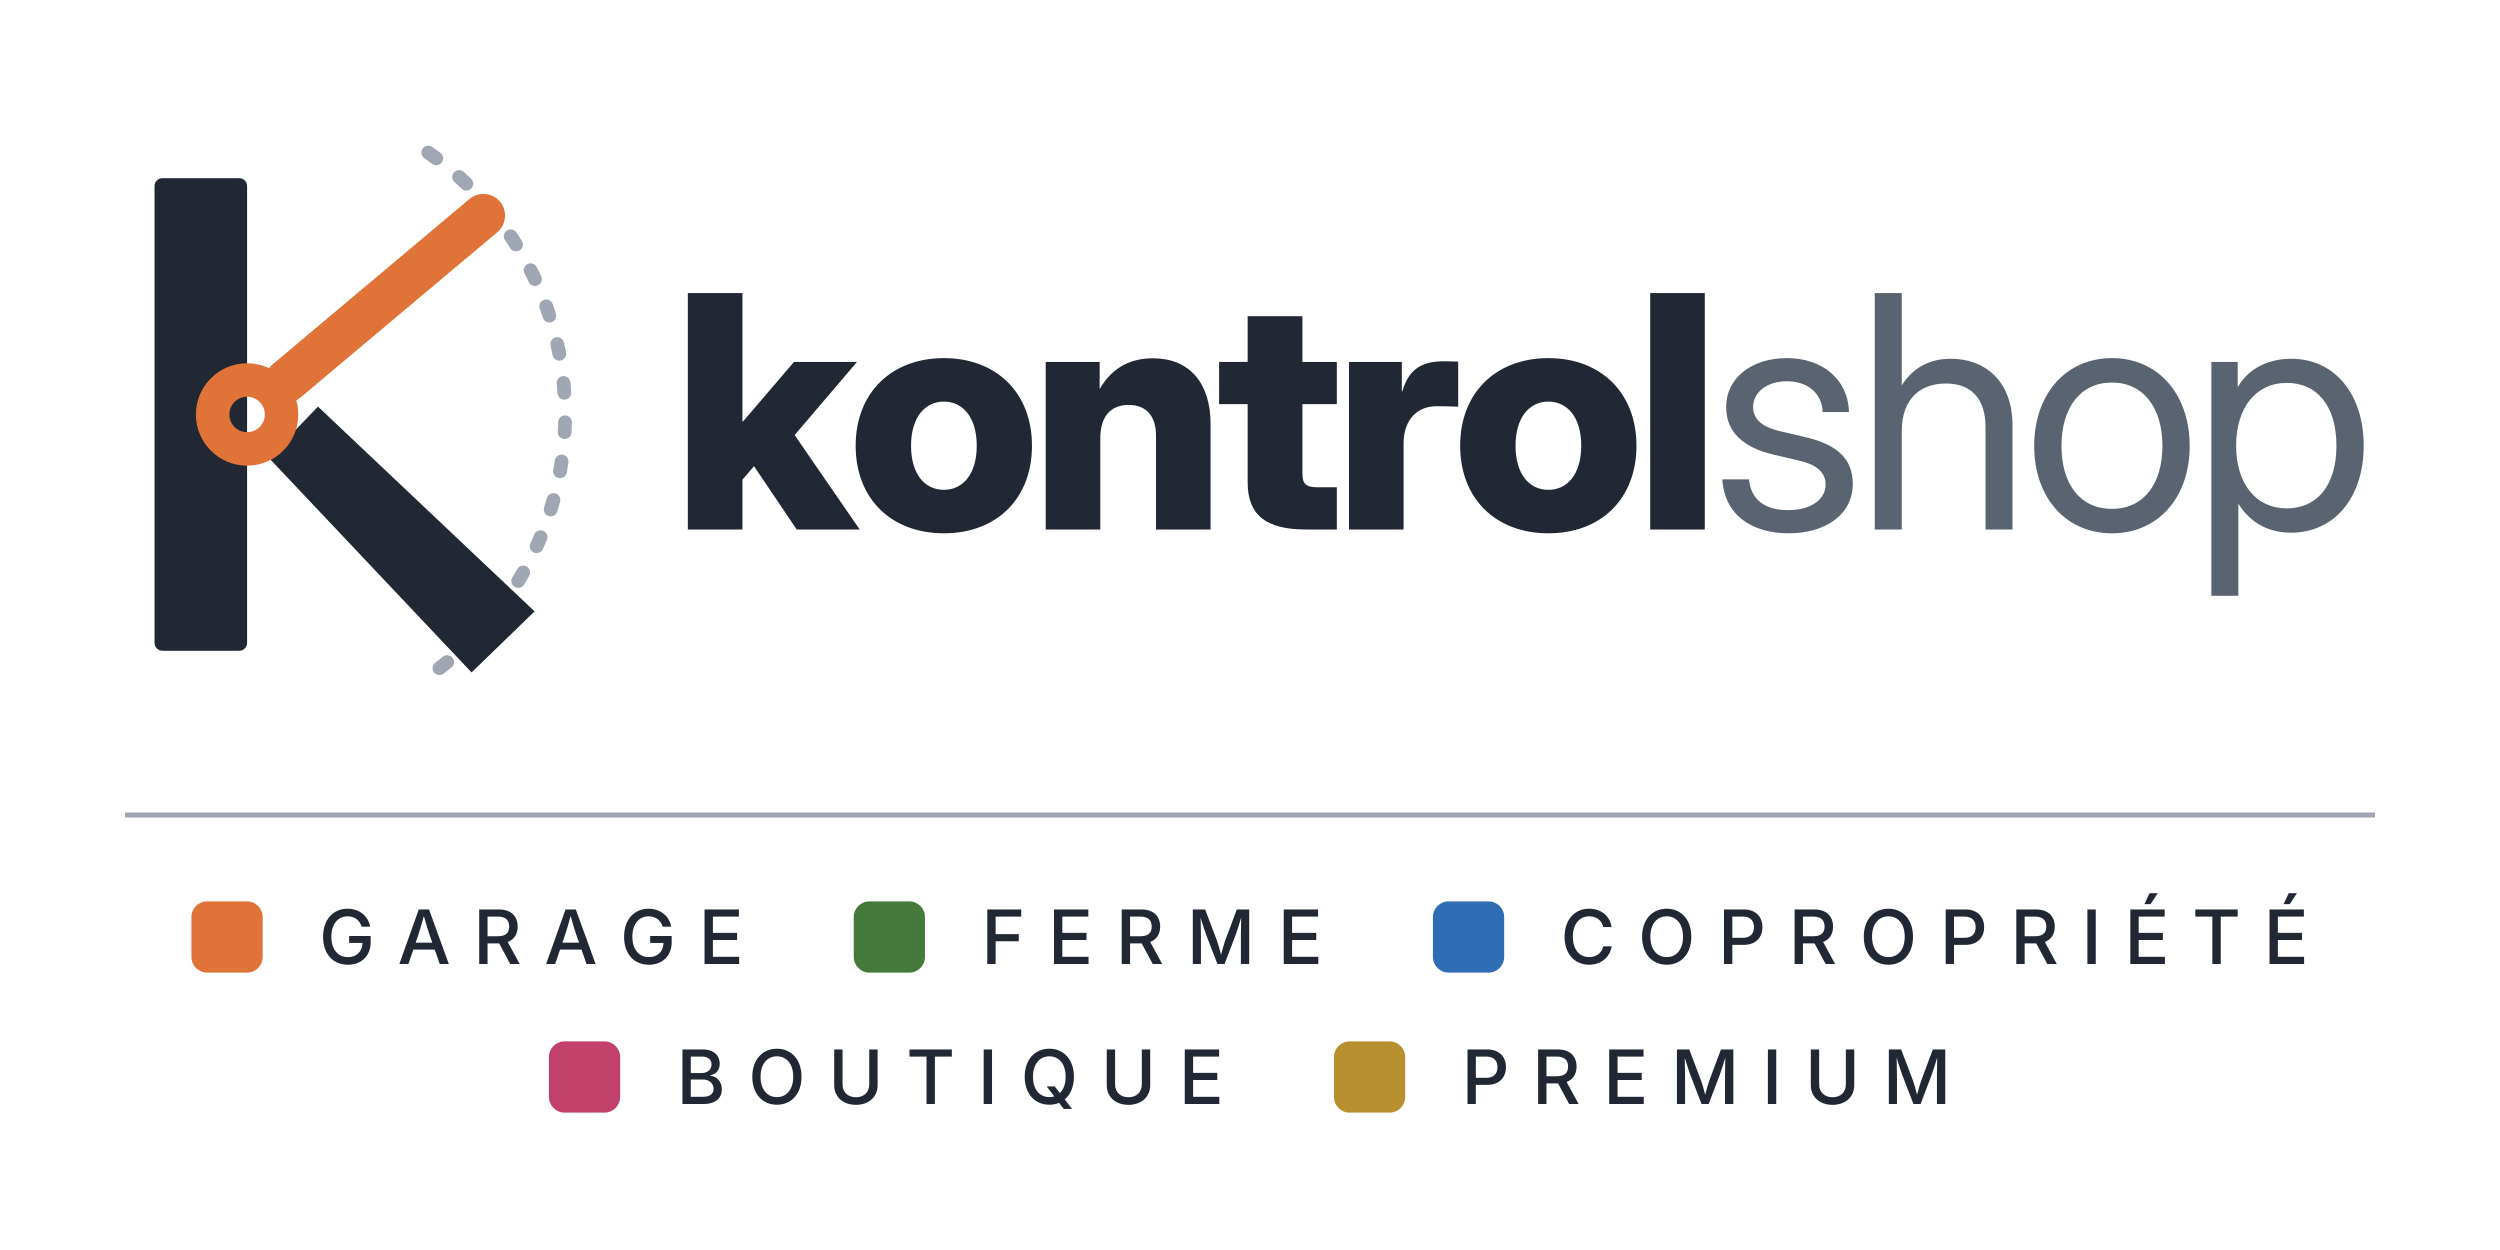
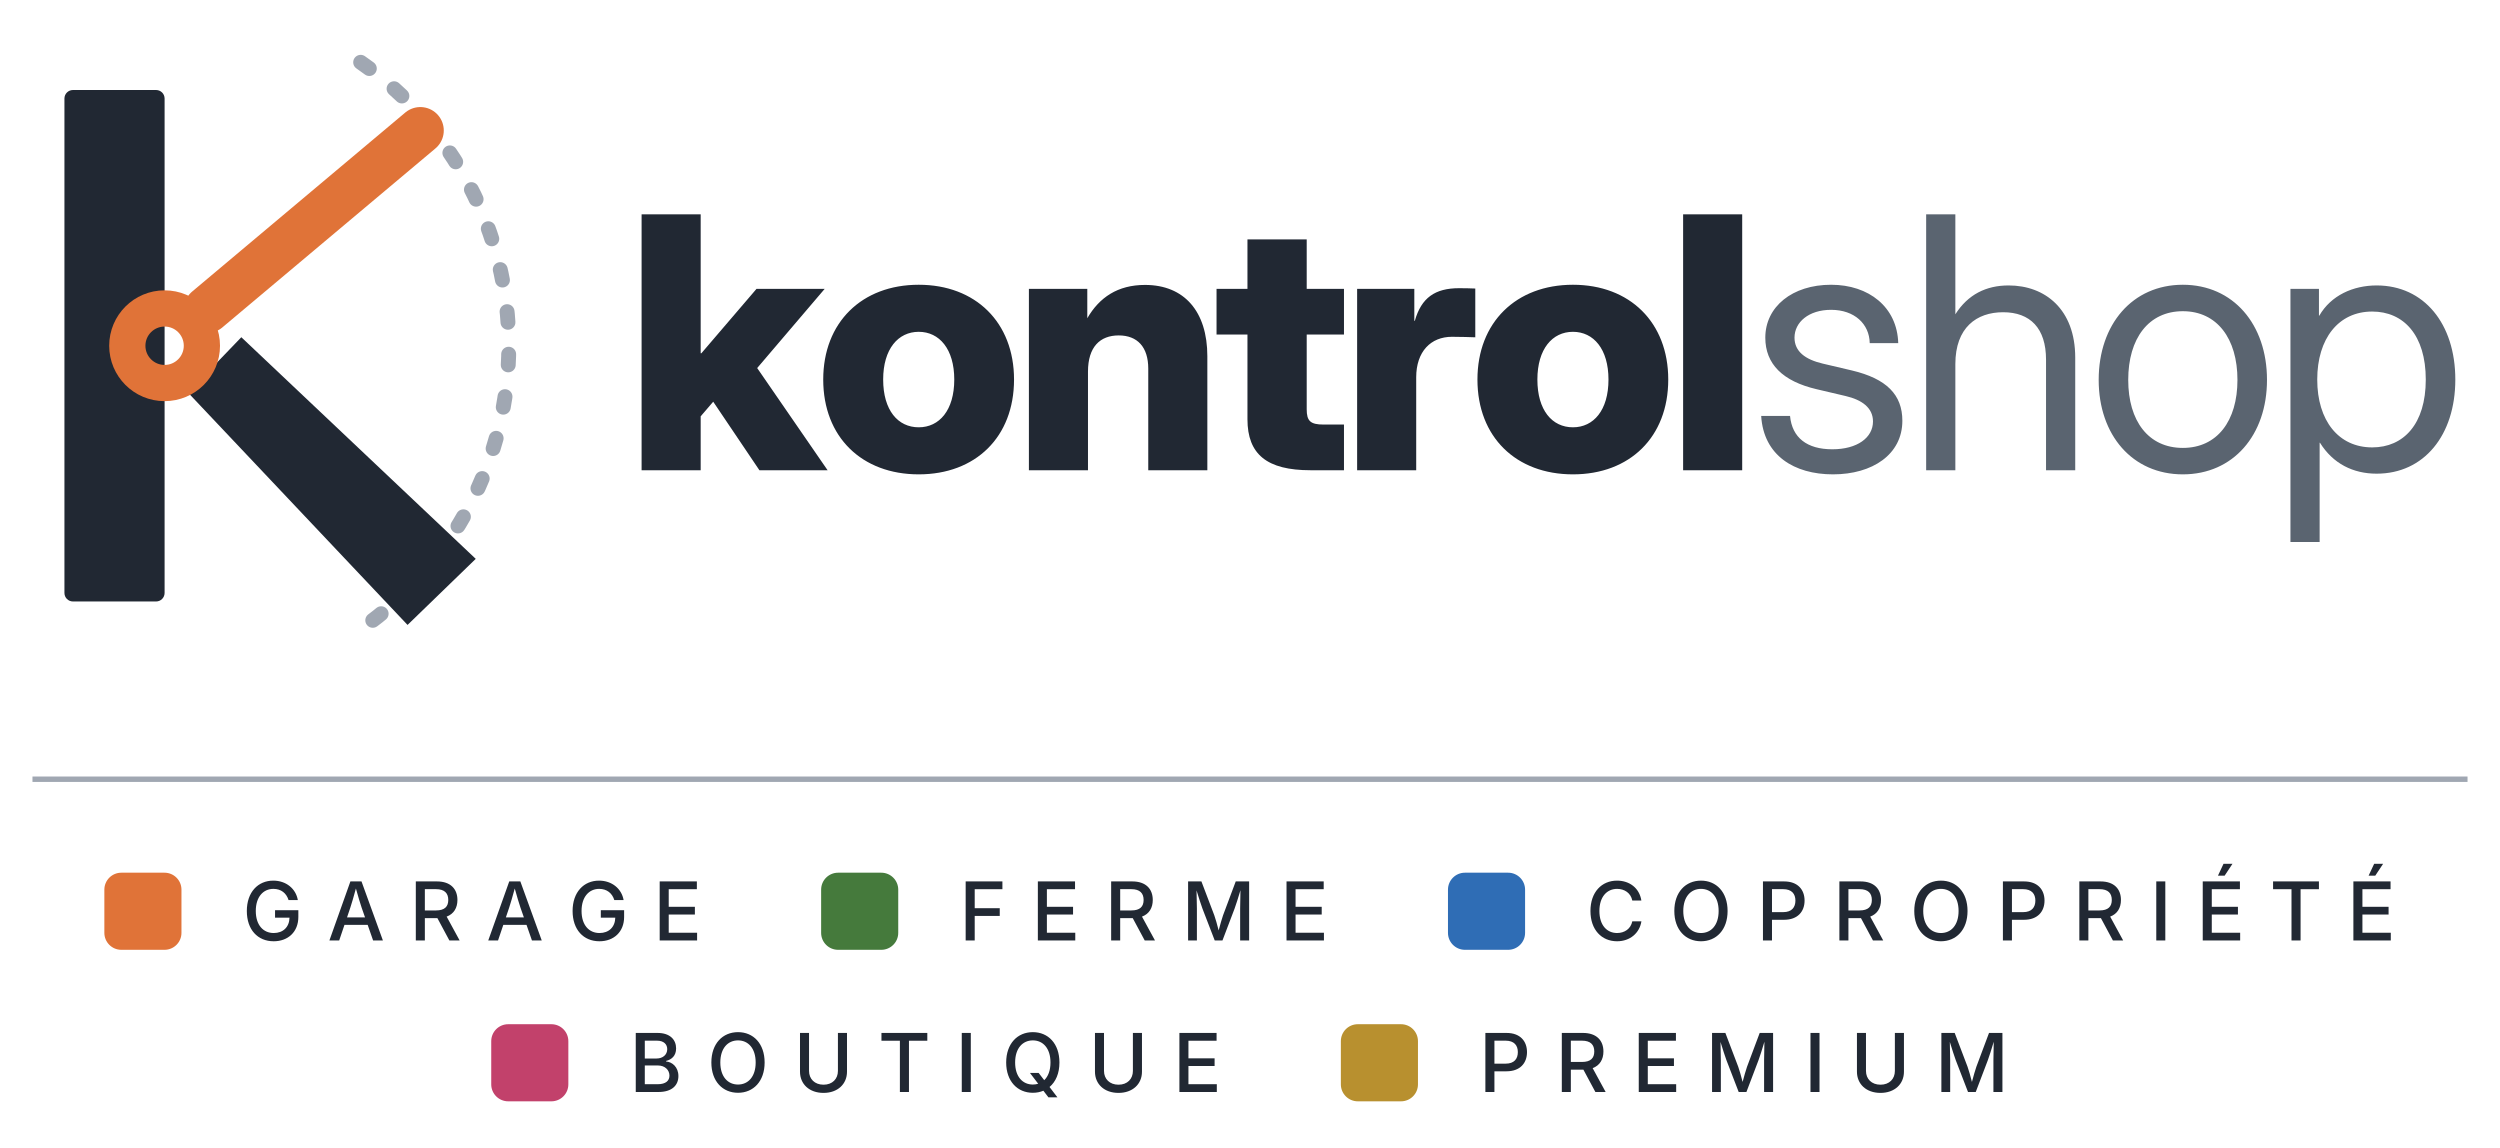
- <svg xmlns="http://www.w3.org/2000/svg" viewBox="0 0 1000 500" width="1000" height="500" role="img">
-   <g transform="translate(50.00 50.00) scale(0.78767) translate(-478 -240)">
+ <svg xmlns="http://www.w3.org/2000/svg" viewBox="0 0 924 424" width="924" height="424" role="img">
+   <g transform="translate(12.00 12.00) scale(0.78767) translate(-478 -240)">
    <path d="M 632 254 A 162 162 0 0 1 632 520" fill="none" stroke="#a0a7b2" stroke-width="7" stroke-linecap="round" stroke-dasharray="5 15" />
    <rect x="493" y="267" width="47" height="240" rx="4" fill="#212833" />
    <polygon points="551,409 576,383 686,487 654,518" fill="#212833" />
    <line x1="560" y1="370" x2="660" y2="286" stroke="#e07338" stroke-width="22" stroke-linecap="round" />
    <circle cx="540" cy="387" r="17.5" fill="none" stroke="#e07338" stroke-width="17" />
  </g>
-   <path d="M275.135 211.8H296.971V191.868L301.605 186.473L318.68 211.8H343.88L317.855 174.031L342.801 144.769H317.601L297.225 168.572H296.971V117.22H275.135ZM377.558 213.323C398.569 213.323 412.788 199.549 412.788 178.284C412.788 157.147 398.569 143.245 377.558 143.245C356.547 143.245 342.265 157.147 342.265 178.284C342.265 199.549 356.547 213.323 377.558 213.323ZM377.558 195.931C369.877 195.931 364.418 189.647 364.418 178.284C364.418 166.986 369.941 160.638 377.558 160.638C385.175 160.638 390.698 166.986 390.698 178.284C390.698 189.647 385.175 195.931 377.558 195.931ZM440.118 175.364C440.118 166.224 444.561 161.971 451.48 161.971C458.399 161.971 462.398 166.287 462.398 174.222V211.8H484.234V169.652C484.234 153.148 475.728 143.309 461.192 143.309C451.099 143.309 444.308 147.943 439.864 155.623V144.769H418.282V211.8H440.118ZM534.734 144.769H520.959V126.488H499.06V144.769H487.634V161.654H499.06V192.947C499.06 205.96 506.296 211.8 522.356 211.8H534.734V194.915H527.18C522.292 194.915 520.959 193.582 520.959 189.266V161.654H534.734ZM539.593 211.8H561.429V177.459C561.429 167.938 566.825 162.479 574.633 162.479C577.806 162.479 581.678 162.606 583.265 162.669V144.642C581.488 144.578 579.647 144.515 577.299 144.515C568.348 144.515 563.334 148.07 560.922 156.575H560.731V144.769H539.593ZM619.356 213.323C640.366 213.323 654.585 199.549 654.585 178.284C654.585 157.147 640.366 143.245 619.356 143.245C598.345 143.245 584.063 157.147 584.063 178.284C584.063 199.549 598.345 213.323 619.356 213.323ZM619.356 195.931C611.675 195.931 606.216 189.647 606.216 178.284C606.216 166.986 611.738 160.638 619.356 160.638C626.973 160.638 632.495 166.986 632.495 178.284C632.495 189.647 626.973 195.931 619.356 195.931ZM681.916 117.22H660.08V211.8H681.916Z" fill="#212833" />
-   <path d="M715.467 213.323C730.066 213.323 741.111 205.96 741.111 193.519C741.111 183.87 735.271 177.967 722.449 174.92L711.658 172.381C705.183 170.858 701.248 167.874 701.248 162.796C701.248 157.083 706.516 152.513 714.768 152.513C723.401 152.513 728.924 157.718 729.051 164.827H739.588C739.207 151.497 728.733 143.245 714.768 143.245C700.423 143.245 690.457 151.37 690.457 162.796C690.457 172.571 696.932 178.919 709.373 181.839L720.164 184.378C726.131 185.775 730.257 188.695 730.257 193.773C730.257 199.739 724.48 204.056 715.213 204.056C705.818 204.056 700.359 199.739 699.598 191.741H688.933C689.822 206.341 701.121 213.323 715.467 213.323ZM760.698 172.571C760.698 159.051 768.569 153.402 778.344 153.402C788.373 153.402 794.213 159.305 794.213 170.921V211.8H805.004V170.159C805.004 152.322 793.896 143.499 780.375 143.499C772.06 143.499 765.331 146.863 760.698 154.163V117.22H749.907V211.8H760.698ZM844.776 213.323C863.375 213.323 875.88 198.851 875.88 178.411C875.88 157.845 863.375 143.245 844.776 143.245C826.177 143.245 813.673 157.845 813.673 178.411C813.673 198.851 826.177 213.323 844.776 213.323ZM844.776 203.548C832.081 203.548 824.591 193.646 824.591 178.411C824.591 163.05 832.144 153.021 844.776 153.021C857.408 153.021 864.962 163.113 864.962 178.411C864.962 193.582 857.471 203.548 844.776 203.548ZM884.548 238.333H895.339V201.644H895.466C900.29 209.388 907.717 213.07 916.413 213.07C933.869 213.07 945.485 198.914 945.485 178.284C945.485 157.591 933.869 143.499 916.413 143.499C907.717 143.499 899.528 147.181 895.212 154.671H895.085V144.769H884.548ZM914.763 203.358C902.321 203.358 894.45 193.455 894.45 178.284C894.45 163.113 902.321 153.148 914.763 153.148C926.379 153.148 934.567 161.844 934.567 178.284C934.567 194.725 926.379 203.358 914.763 203.358Z" fill="#5a6470" />
-   <line x1="50" y1="326" x2="950" y2="326" stroke="#a0a7b2" stroke-width="2" />
-   <rect x="76.57" y="360.55" width="28.50" height="28.50" rx="6.27" fill="#e07338" />
-   <path d="M139.159 385.893C144.447 385.893 148.27 382.436 148.27 376.913V374.409H139.657V377.163H145.003C144.93 380.649 142.63 382.846 139.173 382.846C135.321 382.846 132.538 379.946 132.538 374.687C132.538 369.413 135.365 366.528 139.042 366.528C141.913 366.528 143.861 368.124 144.652 370.673H148.08C147.347 366.425 143.714 363.481 139.012 363.481C133.358 363.481 129.227 367.729 129.227 374.702C129.227 381.601 133.226 385.893 139.159 385.893ZM159.746 385.6H163.364L165.312 379.843H173.896L175.903 385.6H179.521L171.611 363.774H167.509ZM166.264 377.06 167.48 373.456C168.022 371.787 168.696 369.516 169.545 366.396C170.41 369.487 171.069 371.713 171.655 373.456L172.915 377.06ZM191.685 385.6H195.025V377.353H199.478C199.537 377.353 199.61 377.353 199.668 377.353L204.092 385.6H207.886L203.082 376.782C205.733 375.786 207.066 373.559 207.066 370.629C207.066 366.601 204.561 363.774 199.507 363.774H191.685ZM195.025 374.496V366.63H199.127C202.349 366.63 203.682 368.168 203.682 370.629C203.682 373.076 202.349 374.496 199.156 374.496ZM218.454 385.6H222.072L224.02 379.843H232.604L234.611 385.6H238.229L230.319 363.774H226.217ZM224.972 377.06 226.188 373.456C226.73 371.787 227.404 369.516 228.253 366.396C229.118 369.487 229.777 371.713 230.363 373.456L231.623 377.06ZM259.563 385.893C264.851 385.893 268.674 382.436 268.674 376.913V374.409H260.061V377.163H265.408C265.335 380.649 263.035 382.846 259.578 382.846C255.725 382.846 252.942 379.946 252.942 374.687C252.942 369.413 255.769 366.528 259.446 366.528C262.317 366.528 264.265 368.124 265.056 370.673H268.484C267.752 366.425 264.119 363.481 259.417 363.481C253.762 363.481 249.631 367.729 249.631 374.702C249.631 381.601 253.63 385.893 259.563 385.893ZM281.82 385.6H295.648V382.729H285.16V376.005H294.828V373.149H285.16V366.645H295.56V363.774H281.82Z" fill="#212833" />
-   <rect x="341.49" y="360.55" width="28.50" height="28.50" rx="6.27" fill="#457a3c" />
-   <path d="M394.911 385.6H398.251V376.518H407.508V373.662H398.251V366.645H408.49V363.774H394.911ZM421.591 385.6H435.419V382.729H424.931V376.005H434.599V373.149H424.931V366.645H435.332V363.774H421.591ZM448.682 385.6H452.022V377.353H456.475C456.534 377.353 456.607 377.353 456.666 377.353L461.089 385.6H464.883L460.079 376.782C462.73 375.786 464.063 373.559 464.063 370.629C464.063 366.601 461.558 363.774 456.504 363.774H448.682ZM452.022 374.496V366.63H456.124C459.346 366.63 460.679 368.168 460.679 370.629C460.679 373.076 459.346 374.496 456.153 374.496ZM477.121 385.6H480.373V373.852C480.373 372.182 480.299 369.384 480.241 367.099C481.076 369.794 481.94 372.534 482.438 373.852L486.964 385.6H489.821L494.289 373.852C494.787 372.49 495.695 369.677 496.471 367.026C496.427 369.457 496.354 372.241 496.354 373.852V385.6H499.679V363.774H494.728L490.041 376.298C489.616 377.499 488.927 379.931 488.415 381.879C487.917 379.887 487.228 377.47 486.803 376.298L482.043 363.774H477.121ZM513.499 385.6H527.327V382.729H516.838V376.005H526.506V373.149H516.838V366.645H527.239V363.774H513.499Z" fill="#212833" />
-   <rect x="573.17" y="360.55" width="28.50" height="28.50" rx="6.27" fill="#2f6db5" />
-   <path d="M635.657 385.893C640.476 385.893 643.992 382.846 644.666 378.525H641.296C640.74 381.308 638.411 382.846 635.686 382.846C631.951 382.846 629.138 380.004 629.138 374.702C629.138 369.428 631.936 366.528 635.686 366.528C638.411 366.528 640.74 368.051 641.296 370.834H644.651C643.918 366.205 640.256 363.481 635.657 363.481C630.002 363.481 625.828 367.7 625.828 374.702C625.828 381.674 629.988 385.893 635.657 385.893ZM666.688 385.893C672.342 385.893 676.517 381.674 676.517 374.702C676.517 367.7 672.342 363.481 666.688 363.481C661.019 363.481 656.83 367.7 656.83 374.702C656.83 381.674 661.019 385.893 666.688 385.893ZM666.688 382.846C662.938 382.846 660.14 379.975 660.14 374.702C660.14 369.413 662.938 366.528 666.688 366.528C670.409 366.528 673.207 369.399 673.207 374.702C673.207 379.975 670.409 382.846 666.688 382.846ZM689.589 385.6H692.929V377.954H697.382C702.451 377.954 704.97 374.892 704.97 370.864C704.97 366.835 702.465 363.774 697.412 363.774H689.589ZM692.929 375.126V366.63H697.031C700.268 366.63 701.586 368.403 701.586 370.864C701.586 373.325 700.268 375.126 697.06 375.126ZM717.837 385.6H721.177V377.353H725.63C725.689 377.353 725.762 377.353 725.821 377.353L730.245 385.6H734.039L729.234 376.782C731.885 375.786 733.218 373.559 733.218 370.629C733.218 366.601 730.713 363.774 725.66 363.774H717.837ZM721.177 374.496V366.63H725.279C728.502 366.63 729.835 368.168 729.835 370.629C729.835 373.076 728.502 374.496 725.308 374.496ZM755.373 385.893C761.027 385.893 765.202 381.674 765.202 374.702C765.202 367.7 761.027 363.481 755.373 363.481C749.704 363.481 745.514 367.7 745.514 374.702C745.514 381.674 749.704 385.893 755.373 385.893ZM755.373 382.846C751.623 382.846 748.825 379.975 748.825 374.702C748.825 369.413 751.623 366.528 755.373 366.528C759.093 366.528 761.891 369.399 761.891 374.702C761.891 379.975 759.093 382.846 755.373 382.846ZM778.274 385.6H781.614V377.954H786.067C791.135 377.954 793.655 374.892 793.655 370.864C793.655 366.835 791.15 363.774 786.096 363.774H778.274ZM781.614 375.126V366.63H785.715C788.953 366.63 790.271 368.403 790.271 370.864C790.271 373.325 788.953 375.126 785.745 375.126ZM806.522 385.6H809.862V377.353H814.315C814.374 377.353 814.447 377.353 814.505 377.353L818.929 385.6H822.723L817.918 376.782C820.57 375.786 821.903 373.559 821.903 370.629C821.903 366.601 819.398 363.774 814.344 363.774H806.522ZM809.862 374.496V366.63H813.963C817.186 366.63 818.519 368.168 818.519 370.629C818.519 373.076 817.186 374.496 813.993 374.496ZM838.3 363.774H834.96V385.6H838.3ZM852.134 385.6H865.962V382.729H855.474V376.005H865.142V373.149H855.474V366.645H865.875V363.774H852.134ZM857.759 361.65H860.22L863.121 357.27H859.81ZM878.127 366.645H884.938V385.6H888.293V366.645H895.075V363.774H878.127ZM907.81 385.6H921.638V382.729H911.15V376.005H920.818V373.149H911.15V366.645H921.55V363.774H907.81ZM913.435 361.65H915.896L918.796 357.27H915.486Z" fill="#212833" />
-   <rect x="219.56" y="416.55" width="28.50" height="28.50" rx="6.27" fill="#c2416b" />
-   <path d="M272.978 441.6H281.371C286.439 441.6 288.739 439.066 288.739 435.711C288.739 432.357 286.381 430.453 284.198 430.335V430.116C286.22 429.618 287.89 428.226 287.89 425.501C287.89 422.279 285.648 419.774 281.02 419.774H272.978ZM276.317 438.729V431.8H281.166C283.773 431.8 285.429 433.485 285.429 435.55C285.429 437.367 284.169 438.729 281.034 438.729ZM276.317 429.222V422.63H280.785C283.378 422.63 284.608 423.993 284.608 425.78C284.608 427.874 282.909 429.222 280.697 429.222ZM310.776 441.893C316.431 441.893 320.606 437.674 320.606 430.702C320.606 423.7 316.431 419.481 310.776 419.481C305.107 419.481 300.918 423.7 300.918 430.702C300.918 437.674 305.107 441.893 310.776 441.893ZM310.776 438.846C307.026 438.846 304.229 435.975 304.229 430.702C304.229 425.413 307.026 422.528 310.776 422.528C314.497 422.528 317.295 425.399 317.295 430.702C317.295 435.975 314.497 438.846 310.776 438.846ZM342.379 441.937C347.594 441.937 351.051 438.685 351.051 434.1V419.774H347.696V433.822C347.696 436.766 345.66 438.905 342.379 438.905C339.083 438.905 337.018 436.766 337.018 433.822V419.774H333.678V434.1C333.678 438.685 337.12 441.937 342.379 441.937ZM363.786 422.645H370.598V441.6H373.952V422.645H380.734V419.774H363.786ZM396.81 419.774H393.47V441.6H396.81ZM419.74 441.893C421.147 441.893 422.45 441.629 423.637 441.131L425.497 443.578H428.822L425.907 439.754C428.178 437.85 429.569 434.745 429.569 430.702C429.569 423.7 425.395 419.481 419.74 419.481C414.071 419.481 409.882 423.7 409.882 430.702C409.882 437.674 414.071 441.893 419.74 441.893ZM418.671 434.554 421.718 438.553C421.088 438.744 420.429 438.846 419.74 438.846C415.99 438.846 413.192 435.975 413.192 430.702C413.192 425.413 415.99 422.528 419.74 422.528C423.461 422.528 426.259 425.399 426.259 430.702C426.259 433.675 425.38 435.872 423.944 437.235L421.879 434.554ZM451.401 441.937C456.616 441.937 460.073 438.685 460.073 434.1V419.774H456.719V433.822C456.719 436.766 454.683 438.905 451.401 438.905C448.106 438.905 446.04 436.766 446.04 433.822V419.774H442.7V434.1C442.7 438.685 446.143 441.937 451.401 441.937ZM473.907 441.6H487.735V438.729H477.247V432.005H486.915V429.149H477.247V422.645H487.648V419.774H473.907Z" fill="#212833" />
-   <rect x="533.58" y="416.55" width="28.50" height="28.50" rx="6.27" fill="#b8902f" />
-   <path d="M586.998 441.6H590.338V433.954H594.791C599.859 433.954 602.379 430.892 602.379 426.864C602.379 422.835 599.874 419.774 594.82 419.774H586.998ZM590.338 431.126V422.63H594.439C597.677 422.63 598.995 424.403 598.995 426.864C598.995 429.325 597.677 431.126 594.469 431.126ZM615.246 441.6H618.586V433.353H623.039C623.098 433.353 623.171 433.353 623.23 433.353L627.653 441.6H631.447L626.643 432.782C629.294 431.786 630.627 429.559 630.627 426.629C630.627 422.601 628.122 419.774 623.068 419.774H615.246ZM618.586 430.496V422.63H622.688C625.91 422.63 627.243 424.168 627.243 426.629C627.243 429.076 625.91 430.496 622.717 430.496ZM643.685 441.6H657.513V438.729H647.024V432.005H656.692V429.149H647.024V422.645H657.425V419.774H643.685ZM670.775 441.6H674.027V429.852C674.027 428.182 673.954 425.384 673.896 423.099C674.731 425.794 675.595 428.534 676.093 429.852L680.619 441.6H683.476L687.943 429.852C688.441 428.49 689.35 425.677 690.126 423.026C690.082 425.457 690.009 428.241 690.009 429.852V441.6H693.334V419.774H688.383L683.695 432.298C683.271 433.499 682.582 435.931 682.069 437.879C681.571 435.887 680.883 433.47 680.458 432.298L675.697 419.774H670.775ZM710.493 419.774H707.153V441.6H710.493ZM733.028 441.937C738.243 441.937 741.7 438.685 741.7 434.1V419.774H738.346V433.822C738.346 436.766 736.31 438.905 733.028 438.905C729.732 438.905 727.667 436.766 727.667 433.822V419.774H724.327V434.1C724.327 438.685 727.77 441.937 733.028 441.937ZM755.534 441.6H758.786V429.852C758.786 428.182 758.713 425.384 758.654 423.099C759.489 425.794 760.354 428.534 760.852 429.852L765.378 441.6H768.234L772.702 429.852C773.2 428.49 774.108 425.677 774.885 423.026C774.841 425.457 774.768 428.241 774.768 429.852V441.6H778.093V419.774H773.142L768.454 432.298C768.029 433.499 767.341 435.931 766.828 437.879C766.33 435.887 765.642 433.47 765.217 432.298L760.456 419.774H755.534Z" fill="#212833" />
+   <path d="M237.135 173.8H258.971V153.868L263.605 148.473L280.68 173.8H305.88L279.855 136.031L304.801 106.769H279.601L259.225 130.572H258.971V79.22H237.135ZM339.558 175.323C360.569 175.323 374.788 161.549 374.788 140.284C374.788 119.147 360.569 105.245 339.558 105.245C318.547 105.245 304.265 119.147 304.265 140.284C304.265 161.549 318.547 175.323 339.558 175.323ZM339.558 157.931C331.877 157.931 326.418 151.647 326.418 140.284C326.418 128.986 331.941 122.638 339.558 122.638C347.175 122.638 352.698 128.986 352.698 140.284C352.698 151.647 347.175 157.931 339.558 157.931ZM402.118 137.364C402.118 128.224 406.561 123.971 413.48 123.971C420.399 123.971 424.398 128.287 424.398 136.222V173.8H446.234V131.652C446.234 115.148 437.728 105.309 423.192 105.309C413.099 105.309 406.308 109.943 401.864 117.623V106.769H380.282V173.8H402.118ZM496.734 106.769H482.959V88.488H461.06V106.769H449.634V123.654H461.06V154.947C461.06 167.96 468.296 173.8 484.356 173.8H496.734V156.915H489.18C484.292 156.915 482.959 155.582 482.959 151.266V123.654H496.734ZM501.593 173.8H523.429V139.459C523.429 129.938 528.825 124.479 536.633 124.479C539.806 124.479 543.678 124.606 545.265 124.669V106.642C543.488 106.578 541.647 106.515 539.299 106.515C530.348 106.515 525.334 110.07 522.922 118.575H522.731V106.769H501.593ZM581.356 175.323C602.366 175.323 616.585 161.549 616.585 140.284C616.585 119.147 602.366 105.245 581.356 105.245C560.345 105.245 546.063 119.147 546.063 140.284C546.063 161.549 560.345 175.323 581.356 175.323ZM581.356 157.931C573.675 157.931 568.216 151.647 568.216 140.284C568.216 128.986 573.738 122.638 581.356 122.638C588.973 122.638 594.495 128.986 594.495 140.284C594.495 151.647 588.973 157.931 581.356 157.931ZM643.916 79.22H622.08V173.8H643.916Z" fill="#212833" />
+   <path d="M677.467 175.323C692.066 175.323 703.111 167.96 703.111 155.519C703.111 145.87 697.271 139.967 684.449 136.92L673.658 134.381C667.183 132.858 663.248 129.874 663.248 124.796C663.248 119.083 668.516 114.513 676.768 114.513C685.401 114.513 690.924 119.718 691.051 126.827H701.588C701.207 113.497 690.733 105.245 676.768 105.245C662.423 105.245 652.457 113.37 652.457 124.796C652.457 134.571 658.932 140.919 671.373 143.839L682.164 146.378C688.131 147.775 692.257 150.695 692.257 155.773C692.257 161.739 686.48 166.056 677.213 166.056C667.818 166.056 662.359 161.739 661.598 153.741H650.933C651.822 168.341 663.121 175.323 677.467 175.323ZM722.698 134.571C722.698 121.051 730.569 115.402 740.344 115.402C750.373 115.402 756.213 121.305 756.213 132.921V173.8H767.004V132.159C767.004 114.322 755.896 105.499 742.375 105.499C734.06 105.499 727.331 108.863 722.698 116.163V79.22H711.907V173.8H722.698ZM806.776 175.323C825.375 175.323 837.88 160.851 837.88 140.411C837.88 119.845 825.375 105.245 806.776 105.245C788.177 105.245 775.673 119.845 775.673 140.411C775.673 160.851 788.177 175.323 806.776 175.323ZM806.776 165.548C794.081 165.548 786.591 155.646 786.591 140.411C786.591 125.05 794.144 115.021 806.776 115.021C819.408 115.021 826.962 125.113 826.962 140.411C826.962 155.582 819.471 165.548 806.776 165.548ZM846.548 200.333H857.339V163.644H857.466C862.29 171.388 869.717 175.07 878.413 175.07C895.869 175.07 907.485 160.914 907.485 140.284C907.485 119.591 895.869 105.499 878.413 105.499C869.717 105.499 861.528 109.181 857.212 116.671H857.085V106.769H846.548ZM876.763 165.358C864.321 165.358 856.45 155.455 856.45 140.284C856.45 125.113 864.321 115.148 876.763 115.148C888.379 115.148 896.567 123.844 896.567 140.284C896.567 156.725 888.379 165.358 876.763 165.358Z" fill="#5a6470" />
+   <line x1="12" y1="288" x2="912" y2="288" stroke="#a0a7b2" stroke-width="2" />
+   <rect x="38.57" y="322.55" width="28.50" height="28.50" rx="6.27" fill="#e07338" />
+   <path d="M101.159 347.893C106.447 347.893 110.27 344.436 110.27 338.913V336.409H101.657V339.163H107.003C106.93 342.649 104.63 344.846 101.173 344.846C97.321 344.846 94.538 341.946 94.538 336.687C94.538 331.413 97.365 328.528 101.042 328.528C103.913 328.528 105.861 330.124 106.652 332.673H110.08C109.347 328.425 105.714 325.481 101.012 325.481C95.358 325.481 91.227 329.729 91.227 336.702C91.227 343.601 95.226 347.893 101.159 347.893ZM121.746 347.6H125.364L127.312 341.843H135.896L137.903 347.6H141.521L133.611 325.774H129.509ZM128.264 339.06 129.48 335.456C130.022 333.787 130.696 331.516 131.545 328.396C132.41 331.487 133.069 333.713 133.655 335.456L134.915 339.06ZM153.685 347.6H157.025V339.353H161.478C161.537 339.353 161.61 339.353 161.668 339.353L166.092 347.6H169.886L165.082 338.782C167.733 337.786 169.066 335.559 169.066 332.629C169.066 328.601 166.561 325.774 161.507 325.774H153.685ZM157.025 336.496V328.63H161.127C164.349 328.63 165.682 330.168 165.682 332.629C165.682 335.076 164.349 336.496 161.156 336.496ZM180.454 347.6H184.072L186.02 341.843H194.604L196.611 347.6H200.229L192.319 325.774H188.217ZM186.972 339.06 188.188 335.456C188.73 333.787 189.404 331.516 190.253 328.396C191.118 331.487 191.777 333.713 192.363 335.456L193.623 339.06ZM221.563 347.893C226.851 347.893 230.674 344.436 230.674 338.913V336.409H222.061V339.163H227.408C227.335 342.649 225.035 344.846 221.578 344.846C217.725 344.846 214.942 341.946 214.942 336.687C214.942 331.413 217.769 328.528 221.446 328.528C224.317 328.528 226.265 330.124 227.056 332.673H230.484C229.752 328.425 226.119 325.481 221.417 325.481C215.762 325.481 211.631 329.729 211.631 336.702C211.631 343.601 215.63 347.893 221.563 347.893ZM243.82 347.6H257.648V344.729H247.16V338.005H256.828V335.149H247.16V328.645H257.56V325.774H243.82Z" fill="#212833" />
+   <rect x="303.49" y="322.55" width="28.50" height="28.50" rx="6.27" fill="#457a3c" />
+   <path d="M356.911 347.6H360.251V338.518H369.508V335.662H360.251V328.645H370.49V325.774H356.911ZM383.591 347.6H397.419V344.729H386.931V338.005H396.599V335.149H386.931V328.645H397.332V325.774H383.591ZM410.682 347.6H414.022V339.353H418.475C418.534 339.353 418.607 339.353 418.666 339.353L423.089 347.6H426.883L422.079 338.782C424.73 337.786 426.063 335.559 426.063 332.629C426.063 328.601 423.558 325.774 418.504 325.774H410.682ZM414.022 336.496V328.63H418.124C421.346 328.63 422.679 330.168 422.679 332.629C422.679 335.076 421.346 336.496 418.153 336.496ZM439.121 347.6H442.373V335.852C442.373 334.182 442.299 331.384 442.241 329.099C443.076 331.794 443.94 334.534 444.438 335.852L448.964 347.6H451.821L456.289 335.852C456.787 334.49 457.695 331.677 458.471 329.026C458.427 331.457 458.354 334.241 458.354 335.852V347.6H461.679V325.774H456.728L452.041 338.298C451.616 339.499 450.927 341.931 450.415 343.879C449.917 341.887 449.228 339.47 448.803 338.298L444.043 325.774H439.121ZM475.499 347.6H489.327V344.729H478.838V338.005H488.506V335.149H478.838V328.645H489.239V325.774H475.499Z" fill="#212833" />
+   <rect x="535.17" y="322.55" width="28.50" height="28.50" rx="6.27" fill="#2f6db5" />
+   <path d="M597.657 347.893C602.476 347.893 605.992 344.846 606.666 340.525H603.296C602.74 343.308 600.411 344.846 597.686 344.846C593.951 344.846 591.138 342.004 591.138 336.702C591.138 331.428 593.936 328.528 597.686 328.528C600.411 328.528 602.74 330.051 603.296 332.834H606.651C605.918 328.205 602.256 325.481 597.657 325.481C592.002 325.481 587.828 329.7 587.828 336.702C587.828 343.674 591.988 347.893 597.657 347.893ZM628.688 347.893C634.342 347.893 638.517 343.674 638.517 336.702C638.517 329.7 634.342 325.481 628.688 325.481C623.019 325.481 618.83 329.7 618.83 336.702C618.83 343.674 623.019 347.893 628.688 347.893ZM628.688 344.846C624.938 344.846 622.14 341.975 622.14 336.702C622.14 331.413 624.938 328.528 628.688 328.528C632.409 328.528 635.207 331.399 635.207 336.702C635.207 341.975 632.409 344.846 628.688 344.846ZM651.589 347.6H654.929V339.954H659.382C664.451 339.954 666.97 336.892 666.97 332.864C666.97 328.835 664.465 325.774 659.412 325.774H651.589ZM654.929 337.126V328.63H659.031C662.268 328.63 663.586 330.403 663.586 332.864C663.586 335.325 662.268 337.126 659.06 337.126ZM679.837 347.6H683.177V339.353H687.63C687.689 339.353 687.762 339.353 687.821 339.353L692.245 347.6H696.039L691.234 338.782C693.885 337.786 695.218 335.559 695.218 332.629C695.218 328.601 692.713 325.774 687.66 325.774H679.837ZM683.177 336.496V328.63H687.279C690.502 328.63 691.835 330.168 691.835 332.629C691.835 335.076 690.502 336.496 687.308 336.496ZM717.373 347.893C723.027 347.893 727.202 343.674 727.202 336.702C727.202 329.7 723.027 325.481 717.373 325.481C711.704 325.481 707.514 329.7 707.514 336.702C707.514 343.674 711.704 347.893 717.373 347.893ZM717.373 344.846C713.623 344.846 710.825 341.975 710.825 336.702C710.825 331.413 713.623 328.528 717.373 328.528C721.093 328.528 723.891 331.399 723.891 336.702C723.891 341.975 721.093 344.846 717.373 344.846ZM740.274 347.6H743.614V339.954H748.067C753.135 339.954 755.655 336.892 755.655 332.864C755.655 328.835 753.15 325.774 748.096 325.774H740.274ZM743.614 337.126V328.63H747.715C750.953 328.63 752.271 330.403 752.271 332.864C752.271 335.325 750.953 337.126 747.745 337.126ZM768.522 347.6H771.862V339.353H776.315C776.374 339.353 776.447 339.353 776.505 339.353L780.929 347.6H784.723L779.918 338.782C782.57 337.786 783.903 335.559 783.903 332.629C783.903 328.601 781.398 325.774 776.344 325.774H768.522ZM771.862 336.496V328.63H775.963C779.186 328.63 780.519 330.168 780.519 332.629C780.519 335.076 779.186 336.496 775.993 336.496ZM800.3 325.774H796.96V347.6H800.3ZM814.134 347.6H827.962V344.729H817.474V338.005H827.142V335.149H817.474V328.645H827.875V325.774H814.134ZM819.759 323.65H822.22L825.121 319.27H821.81ZM840.127 328.645H846.938V347.6H850.293V328.645H857.075V325.774H840.127ZM869.81 347.6H883.638V344.729H873.15V338.005H882.818V335.149H873.15V328.645H883.55V325.774H869.81ZM875.435 323.65H877.896L880.796 319.27H877.486Z" fill="#212833" />
+   <rect x="181.56" y="378.55" width="28.50" height="28.50" rx="6.27" fill="#c2416b" />
+   <path d="M234.978 403.6H243.371C248.439 403.6 250.739 401.066 250.739 397.711C250.739 394.357 248.381 392.453 246.198 392.335V392.116C248.22 391.618 249.89 390.226 249.89 387.501C249.89 384.279 247.648 381.774 243.02 381.774H234.978ZM238.317 400.729V393.8H243.166C245.773 393.8 247.429 395.485 247.429 397.55C247.429 399.367 246.169 400.729 243.034 400.729ZM238.317 391.222V384.63H242.785C245.378 384.63 246.608 385.993 246.608 387.78C246.608 389.874 244.909 391.222 242.697 391.222ZM272.776 403.893C278.431 403.893 282.606 399.674 282.606 392.702C282.606 385.7 278.431 381.481 272.776 381.481C267.107 381.481 262.918 385.7 262.918 392.702C262.918 399.674 267.107 403.893 272.776 403.893ZM272.776 400.846C269.026 400.846 266.229 397.975 266.229 392.702C266.229 387.413 269.026 384.528 272.776 384.528C276.497 384.528 279.295 387.399 279.295 392.702C279.295 397.975 276.497 400.846 272.776 400.846ZM304.379 403.937C309.594 403.937 313.051 400.685 313.051 396.1V381.774H309.696V395.822C309.696 398.766 307.66 400.905 304.379 400.905C301.083 400.905 299.018 398.766 299.018 395.822V381.774H295.678V396.1C295.678 400.685 299.12 403.937 304.379 403.937ZM325.786 384.645H332.598V403.6H335.952V384.645H342.734V381.774H325.786ZM358.81 381.774H355.47V403.6H358.81ZM381.74 403.893C383.147 403.893 384.45 403.629 385.637 403.131L387.497 405.578H390.822L387.907 401.754C390.178 399.85 391.569 396.745 391.569 392.702C391.569 385.7 387.395 381.481 381.74 381.481C376.071 381.481 371.882 385.7 371.882 392.702C371.882 399.674 376.071 403.893 381.74 403.893ZM380.671 396.554 383.718 400.553C383.088 400.744 382.429 400.846 381.74 400.846C377.99 400.846 375.192 397.975 375.192 392.702C375.192 387.413 377.99 384.528 381.74 384.528C385.461 384.528 388.259 387.399 388.259 392.702C388.259 395.675 387.38 397.872 385.944 399.235L383.879 396.554ZM413.401 403.937C418.616 403.937 422.073 400.685 422.073 396.1V381.774H418.719V395.822C418.719 398.766 416.683 400.905 413.401 400.905C410.106 400.905 408.04 398.766 408.04 395.822V381.774H404.7V396.1C404.7 400.685 408.143 403.937 413.401 403.937ZM435.907 403.6H449.735V400.729H439.247V394.005H448.915V391.149H439.247V384.645H449.648V381.774H435.907Z" fill="#212833" />
+   <rect x="495.58" y="378.55" width="28.50" height="28.50" rx="6.27" fill="#b8902f" />
+   <path d="M548.998 403.6H552.338V395.954H556.791C561.859 395.954 564.379 392.892 564.379 388.864C564.379 384.835 561.874 381.774 556.82 381.774H548.998ZM552.338 393.126V384.63H556.439C559.677 384.63 560.995 386.403 560.995 388.864C560.995 391.325 559.677 393.126 556.469 393.126ZM577.246 403.6H580.586V395.353H585.039C585.098 395.353 585.171 395.353 585.23 395.353L589.653 403.6H593.447L588.643 394.782C591.294 393.786 592.627 391.559 592.627 388.629C592.627 384.601 590.122 381.774 585.068 381.774H577.246ZM580.586 392.496V384.63H584.688C587.91 384.63 589.243 386.168 589.243 388.629C589.243 391.076 587.91 392.496 584.717 392.496ZM605.685 403.6H619.513V400.729H609.024V394.005H618.692V391.149H609.024V384.645H619.425V381.774H605.685ZM632.775 403.6H636.027V391.852C636.027 390.182 635.954 387.384 635.896 385.099C636.731 387.794 637.595 390.534 638.093 391.852L642.619 403.6H645.476L649.943 391.852C650.441 390.49 651.35 387.677 652.126 385.026C652.082 387.457 652.009 390.241 652.009 391.852V403.6H655.334V381.774H650.383L645.695 394.298C645.271 395.499 644.582 397.931 644.069 399.879C643.571 397.887 642.883 395.47 642.458 394.298L637.697 381.774H632.775ZM672.493 381.774H669.153V403.6H672.493ZM695.028 403.937C700.243 403.937 703.7 400.685 703.7 396.1V381.774H700.346V395.822C700.346 398.766 698.31 400.905 695.028 400.905C691.732 400.905 689.667 398.766 689.667 395.822V381.774H686.327V396.1C686.327 400.685 689.77 403.937 695.028 403.937ZM717.534 403.6H720.786V391.852C720.786 390.182 720.713 387.384 720.654 385.099C721.489 387.794 722.354 390.534 722.852 391.852L727.378 403.6H730.234L734.702 391.852C735.2 390.49 736.108 387.677 736.885 385.026C736.841 387.457 736.768 390.241 736.768 391.852V403.6H740.093V381.774H735.142L730.454 394.298C730.029 395.499 729.341 397.931 728.828 399.879C728.33 397.887 727.642 395.47 727.217 394.298L722.456 381.774H717.534Z" fill="#212833" />
</svg>
